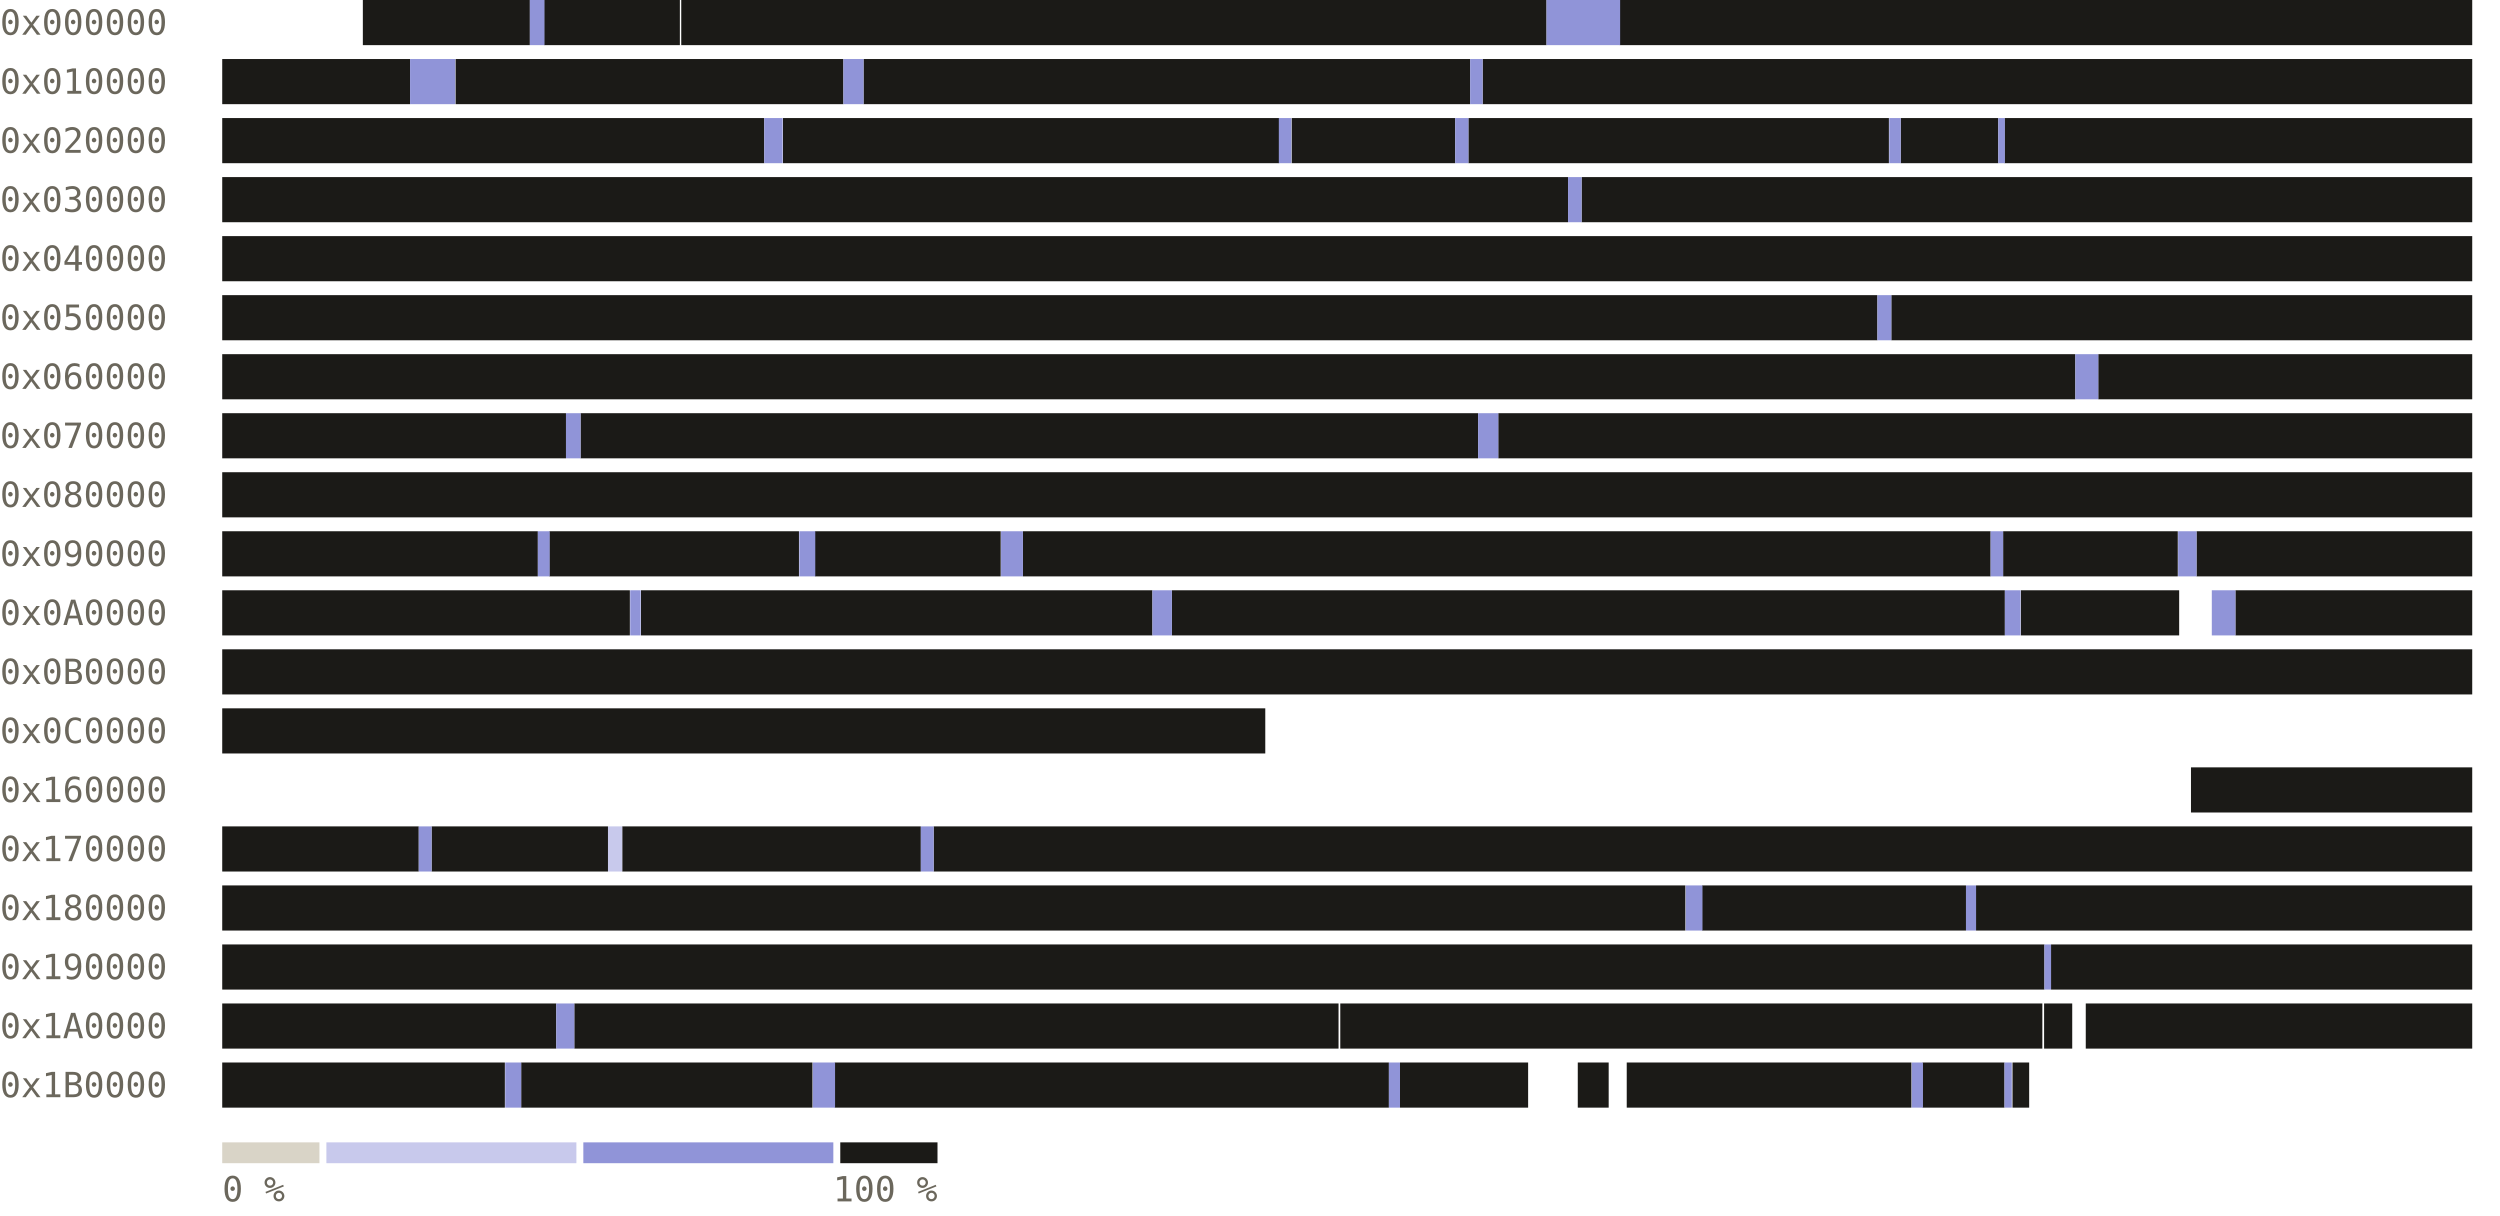
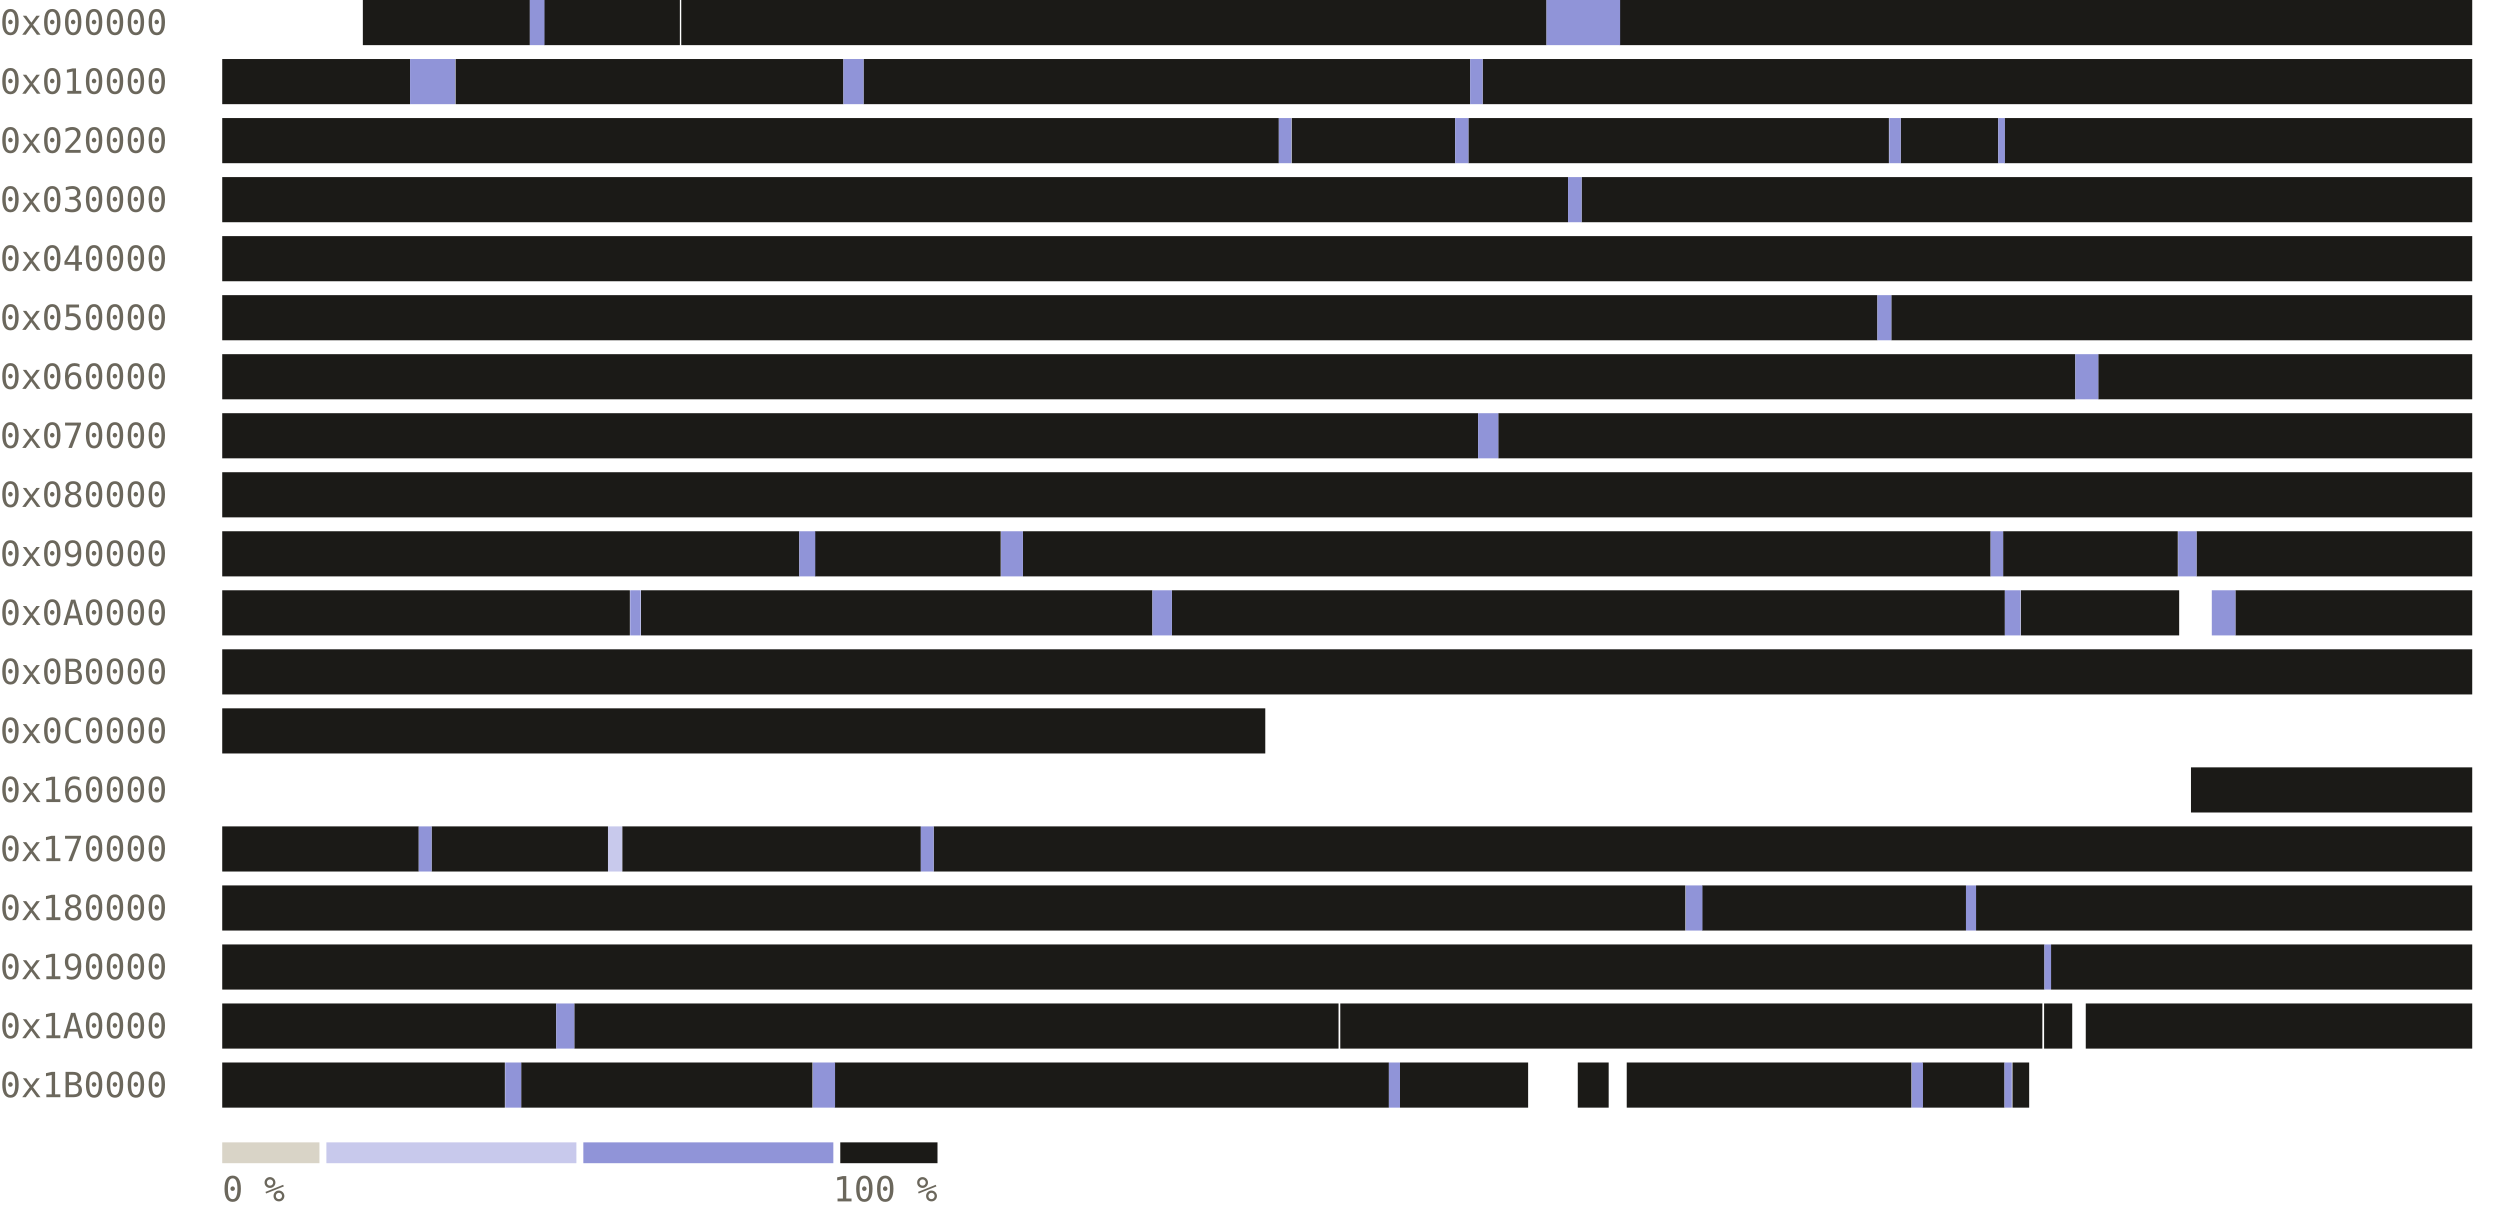
<svg xmlns="http://www.w3.org/2000/svg" viewBox="0 0 720 350" width="720" height="350">
  <style>text{font:10px monospace;fill:#6b675c}.q0{fill:#d9d4c7}.q1{fill:#e3e2f2}.q2{fill:#d6d6ef}.q3{fill:#c8c9ec}.q4{fill:#babce8}.q5{fill:#acafe4}.q6{fill:#9ea2df}.q7{fill:#9094d8}.q8{fill:#8186cf}.q9{fill:#7277c4}.q10{fill:#1b1a17}@media (prefers-color-scheme:dark){text{fill:#a8a293}.q0{fill:#4a463d}.q1{fill:#35375a}.q2{fill:#3c3f66}.q3{fill:#444772}.q4{fill:#4d517f}.q5{fill:#575b8c}.q6{fill:#62669a}.q7{fill:#6e72a8}.q8{fill:#7b7fb6}.q9{fill:#888cc4}.q10{fill:#d6d0bd}}</style>
  <text x="0" y="10">0x000000</text>
  <text x="0" y="27">0x010000</text>
  <text x="0" y="44">0x020000</text>
  <text x="0" y="61">0x030000</text>
  <text x="0" y="78">0x040000</text>
  <text x="0" y="95">0x050000</text>
  <text x="0" y="112">0x060000</text>
  <text x="0" y="129">0x070000</text>
  <text x="0" y="146">0x080000</text>
  <text x="0" y="163">0x090000</text>
  <text x="0" y="180">0x0A0000</text>
  <text x="0" y="197">0x0B0000</text>
  <text x="0" y="214">0x0C0000</text>
  <text x="0" y="231">0x160000</text>
  <text x="0" y="248">0x170000</text>
  <text x="0" y="265">0x180000</text>
  <text x="0" y="282">0x190000</text>
  <text x="0" y="299">0x1A0000</text>
  <text x="0" y="316">0x1B0000</text>
-   <path class="q10" d="M104.5 0h48.1v13h-48.1zM156.7 0h39.1v13h-39.1zM196.2 0h249.2v13h-249.2zM466.5 0h245.5v13h-245.5zM64 17h54.1v13h-54.1zM131.2 17h111.7v13h-111.7zM248.7 17h174.7v13h-174.7zM427 17h285v13h-285zM64 34h156.1v13h-156.1zM225.5 34h142.9v13h-142.9zM372 34h47.1v13h-47.1zM422.9 34h121.1v13h-121.1zM547.4 34h28.1v13h-28.1zM577.3 34h134.7v13h-134.7zM64 51h387.6v13h-387.6zM455.5 51h256.5v13h-256.5zM64 68h648v13h-648zM64 85h476.7v13h-476.7zM544.7 85h167.3v13h-167.3zM64 102h533.7v13h-533.7zM604.3 102h107.7v13h-107.7zM64 119h99v13h-99zM167.2 119h258.5v13h-258.5zM431.5 119h280.5v13h-280.5zM64 136h648v13h-648zM64 153h90.9v13h-90.9zM158.2 153h71.9v13h-71.9zM234.7 153h53.5v13h-53.5zM294.6 153h278.7v13h-278.7zM576.9 153h50.3v13h-50.3zM632.6 153h79.4v13h-79.4zM64 170h117.4v13h-117.4zM184.6 170h147.3v13h-147.3zM337.5 170h239.9v13h-239.9zM582 170h45.6v13h-45.6zM643.8 170h68.2v13h-68.2zM64 187h648v13h-648zM64 204h300.4v13h-300.4zM631 221h81v13h-81zM64 238h56.6v13h-56.6zM124.3 238h50.8v13h-50.8zM179.2 238h86v13h-86zM268.9 238h443.1v13h-443.1zM64 255h421.4v13h-421.4zM490.2 255h76v13h-76zM569.1 255h142.9v13h-142.9zM64 272h524.8v13h-524.8zM590.7 272h121.3v13h-121.3zM64 289h96.2v13h-96.2zM165.4 289h220.1v13h-220.1zM386 289h202.2v13h-202.2zM588.7 289h8.1v13h-8.1zM600.7 289h111.3v13h-111.3zM64 306h81.4v13h-81.4zM150.1 306h83.9v13h-83.9zM240.4 306h159.6v13h-159.6zM403.2 306h36.9v13h-36.9zM454.4 306h8.9v13h-8.9zM468.5 306h82v13h-82zM553.7 306h23.6v13h-23.6zM579.6 306h4.8v13h-4.8z" />
-   <path class="q7" d="M152.6 0h4.2v13h-4.2zM445.4 0h21.2v13h-21.2zM118.1 17h13v13h-13zM242.9 17h5.8v13h-5.8zM423.4 17h3.6v13h-3.6zM220.1 34h5.3v13h-5.3zM368.3 34h3.6v13h-3.6zM419.1 34h3.8v13h-3.8zM544.1 34h3.3v13h-3.3zM575.5 34h1.9v13h-1.9zM451.6 51h3.9v13h-3.9zM540.7 85h4v13h-4zM597.7 102h6.6v13h-6.6zM163 119h4.2v13h-4.2zM425.7 119h5.8v13h-5.8zM154.9 153h3.4v13h-3.4zM230.2 153h4.6v13h-4.6zM288.3 153h6.3v13h-6.3zM573.3 153h3.6v13h-3.6zM627.3 153h5.3v13h-5.3zM181.5 170h3v13h-3zM331.9 170h5.6v13h-5.6zM577.4 170h4.5v13h-4.5zM637 170h6.8v13h-6.8zM120.6 238h3.7v13h-3.7zM265.2 238h3.7v13h-3.7zM485.5 255h4.8v13h-4.8zM566.2 255h2.9v13h-2.9zM588.8 272h1.9v13h-1.9zM160.2 289h5.2v13h-5.2zM145.5 306h4.6v13h-4.6zM234.1 306h6.4v13h-6.4zM400 306h3.2v13h-3.2zM550.6 306h3.2v13h-3.2zM577.3 306h2.1v13h-2.1z" />
+   <path class="q10" d="M104.5 0h48.1v13h-48.1zM156.7 0h39.1v13h-39.1zM196.2 0h249.2v13h-249.2zM466.5 0h245.5v13h-245.5zM64 17h54.1v13h-54.1zM131.2 17h111.7v13h-111.7zM248.7 17h174.7v13h-174.7zM427 17h285v13h-285zM64 34h304.3v13h-304.3zM372 34h47.1v13h-47.1zM422.9 34h121.1v13h-121.1zM547.4 34h28.1v13h-28.1zM577.3 34h134.7v13h-134.7zM64 51h387.6v13h-387.6zM455.5 51h256.5v13h-256.5zM64 68h648v13h-648zM64 85h476.7v13h-476.7zM544.7 85h167.3v13h-167.3zM64 102h533.7v13h-533.7zM604.3 102h107.7v13h-107.7zM64 119h361.7v13h-361.7zM431.5 119h280.5v13h-280.5zM64 136h648v13h-648zM64 153h166.2v13h-166.2zM234.7 153h53.5v13h-53.5zM294.6 153h278.7v13h-278.7zM576.9 153h50.3v13h-50.3zM632.6 153h79.4v13h-79.4zM64 170h117.4v13h-117.4zM184.6 170h147.3v13h-147.3zM337.5 170h239.9v13h-239.9zM582 170h45.6v13h-45.6zM643.8 170h68.2v13h-68.2zM64 187h648v13h-648zM64 204h300.4v13h-300.4zM631 221h81v13h-81zM64 238h56.6v13h-56.6zM124.3 238h50.8v13h-50.8zM179.2 238h86v13h-86zM268.9 238h443.1v13h-443.1zM64 255h421.4v13h-421.4zM490.2 255h76v13h-76zM569.1 255h142.9v13h-142.9zM64 272h524.8v13h-524.8zM590.7 272h121.3v13h-121.3zM64 289h96.2v13h-96.2zM165.4 289h220.1v13h-220.1zM386 289h202.2v13h-202.2zM588.7 289h8.1v13h-8.1zM600.7 289h111.3v13h-111.3zM64 306h81.4v13h-81.4zM150.1 306h83.9v13h-83.9zM240.4 306h159.6v13h-159.6zM403.2 306h36.9v13h-36.9zM454.4 306h8.9v13h-8.9zM468.5 306h82v13h-82zM553.7 306h23.6v13h-23.6zM579.6 306h4.8v13h-4.8z" />
+   <path class="q7" d="M152.6 0h4.2v13h-4.2zM445.4 0h21.2v13h-21.2zM118.1 17h13v13h-13zM242.9 17h5.8v13h-5.8zM423.4 17h3.6v13h-3.6zM368.3 34h3.6v13h-3.6zM419.1 34h3.8v13h-3.8zM544.1 34h3.3v13h-3.3zM575.5 34h1.9v13h-1.9zM451.6 51h3.9v13h-3.9zM540.7 85h4v13h-4zM597.7 102h6.6v13h-6.6zM425.7 119h5.8v13h-5.8zM230.2 153h4.6v13h-4.6zM288.3 153h6.3v13h-6.3zM573.3 153h3.6v13h-3.6zM627.3 153h5.3v13h-5.3zM181.5 170h3v13h-3zM331.9 170h5.6v13h-5.6zM577.4 170h4.5v13h-4.5zM637 170h6.8v13h-6.8zM120.6 238h3.7v13h-3.7zM265.2 238h3.7v13h-3.7zM485.5 255h4.8v13h-4.8zM566.2 255h2.9v13h-2.9zM588.8 272h1.9v13h-1.9zM160.2 289h5.2v13h-5.2zM145.5 306h4.6v13h-4.6zM234.1 306h6.4v13h-6.4zM400 306h3.2v13h-3.2zM550.6 306h3.2v13h-3.2zM577.3 306h2.1v13h-2.1z" />
  <path class="q3" d="M175.1 238h4.1v13h-4.1z" />
  <rect class="q0" x="64" y="329" width="28" height="6" />
  <rect class="q3" x="94" y="329" width="72" height="6" />
  <rect class="q7" x="168" y="329" width="72" height="6" />
  <rect class="q10" x="242" y="329" width="28" height="6" />
  <text x="64" y="346">0 %</text>
  <text x="270" y="346" text-anchor="end">100 %</text>
</svg>
